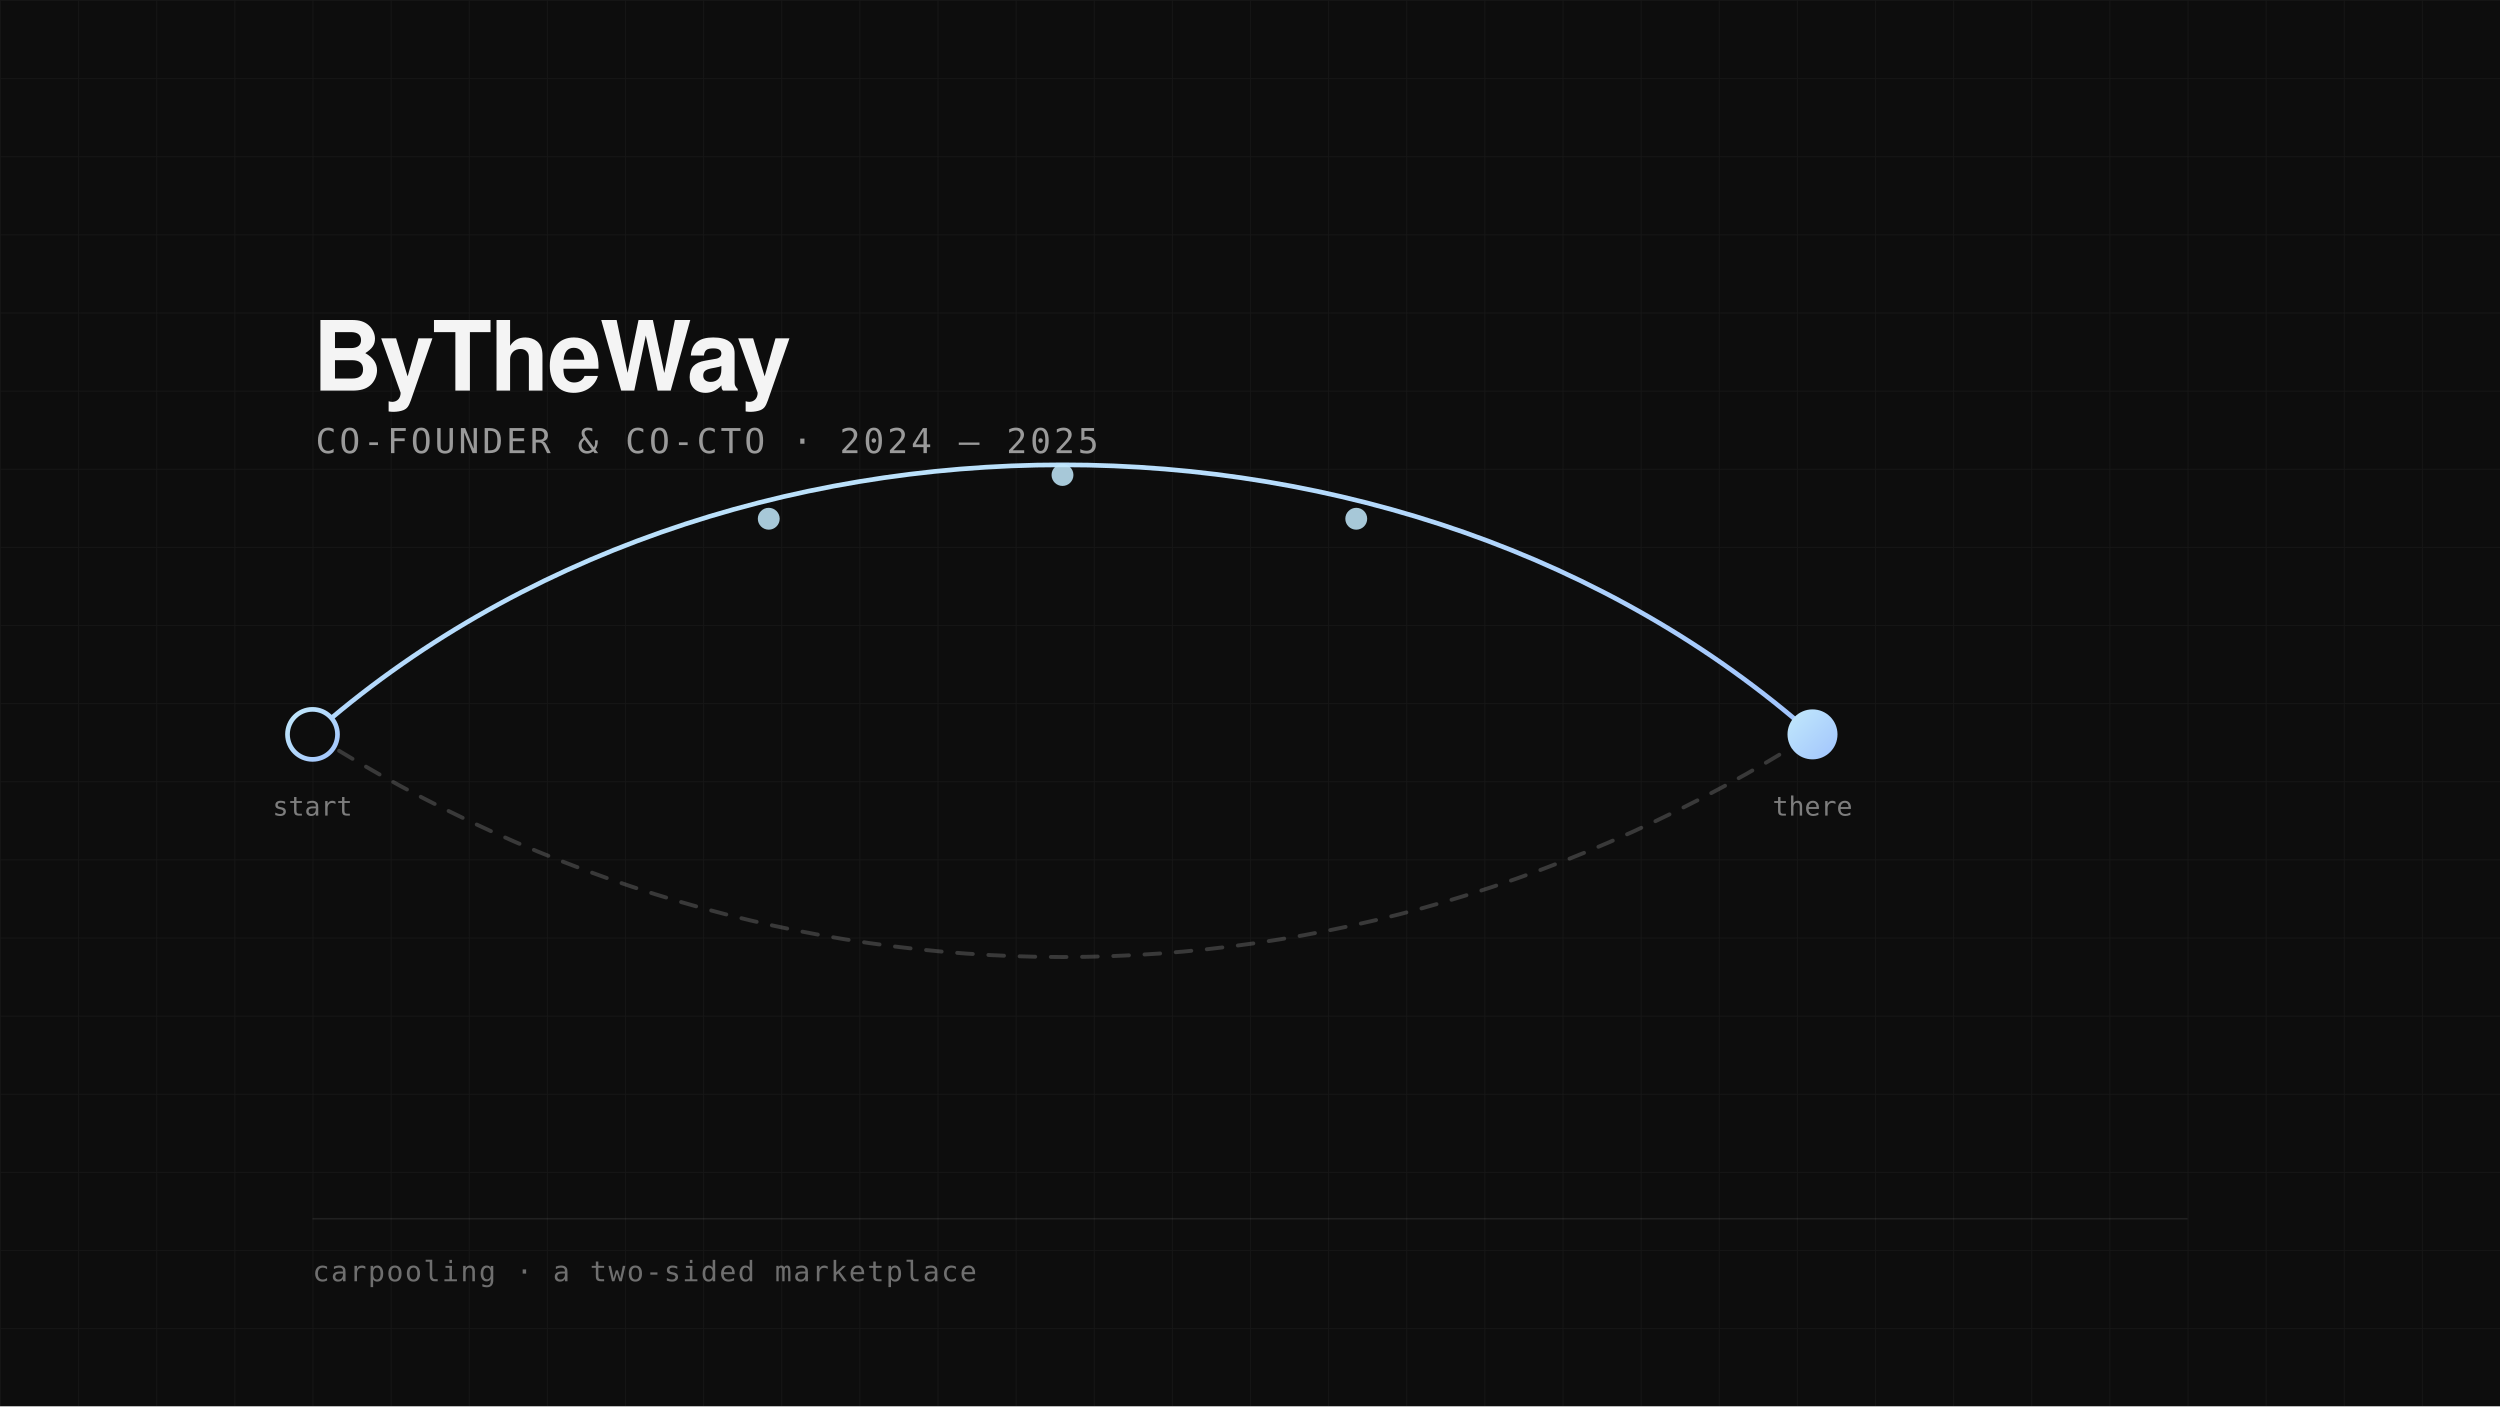
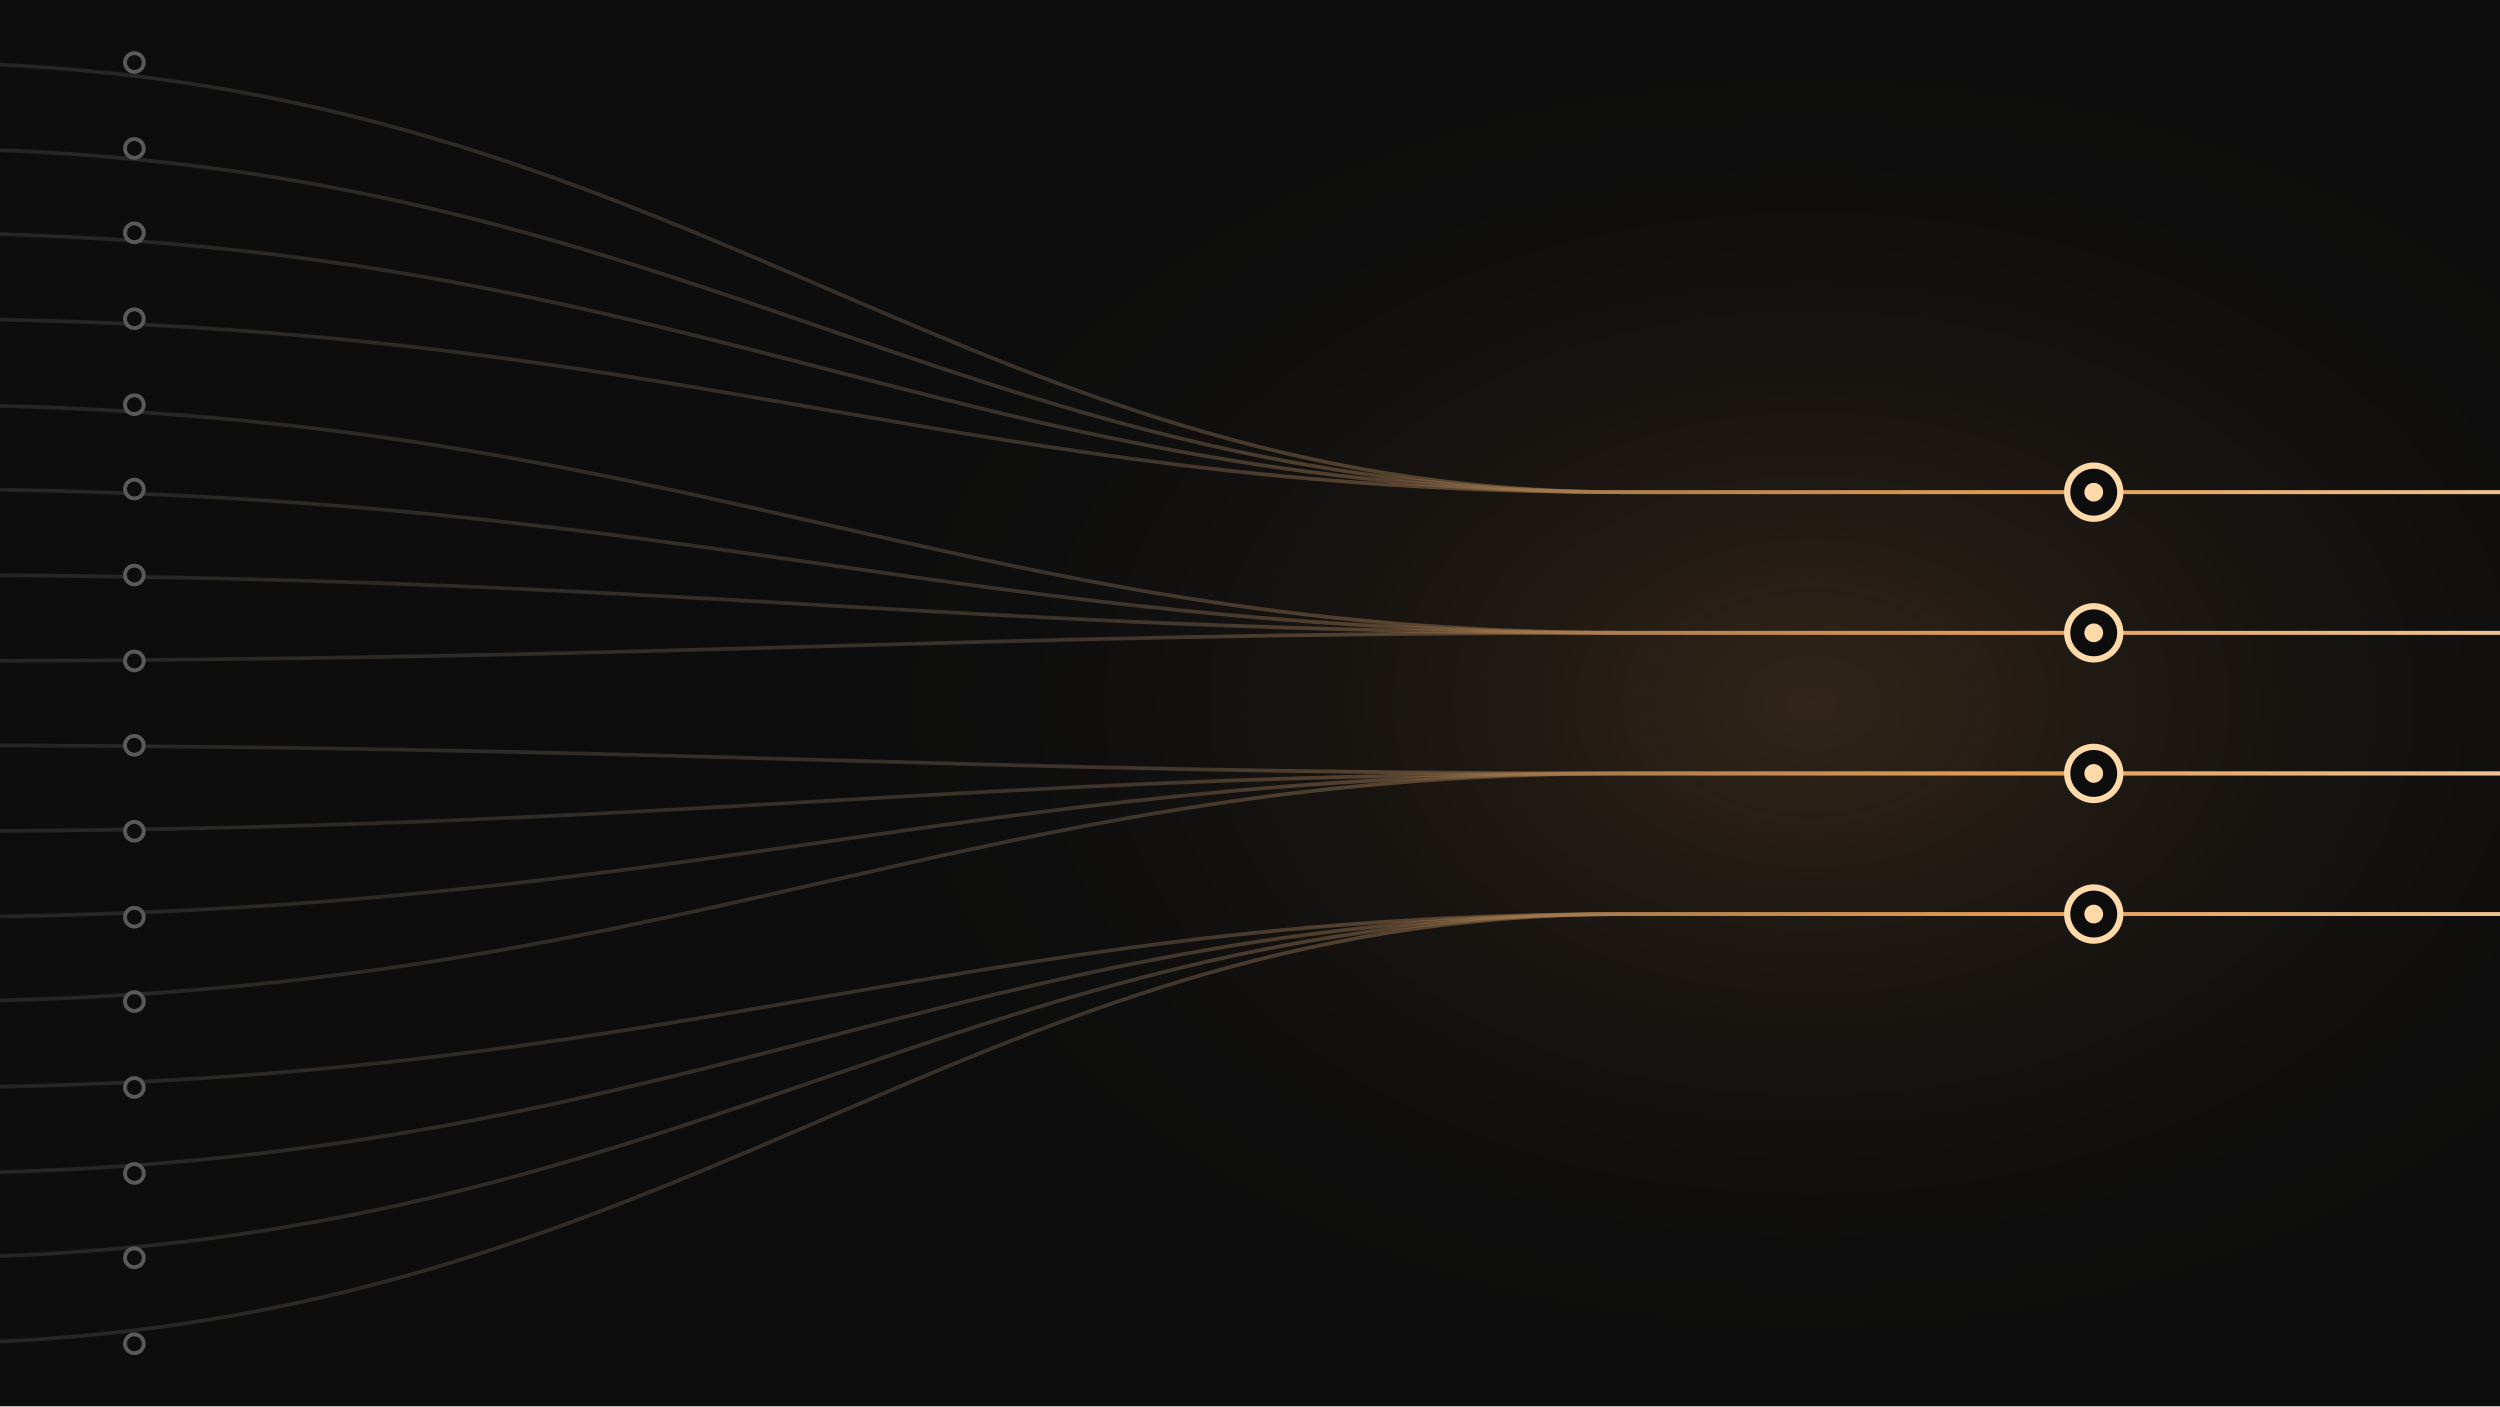
- <svg xmlns="http://www.w3.org/2000/svg" viewBox="0 0 1600 900" width="1600" height="900" role="img" aria-label="Bytheway">
+ <svg xmlns="http://www.w3.org/2000/svg" viewBox="0 0 1600 900" width="1600" height="900" role="img" aria-label="ByTheWay — separate journeys merging into shared rides">
  <defs>
-     <linearGradient id="bwAccent" x1="0" y1="0" x2="1" y2="1">
-       <stop offset="0%" stop-color="#c2e9fb" />
-       <stop offset="100%" stop-color="#a1c4fd" />
+     <linearGradient id="bwFlow" x1="0" y1="0" x2="1" y2="0">
+       <stop offset="0%" stop-color="#3a3a3a" />
+       <stop offset="45%" stop-color="#6b5a48" />
+       <stop offset="78%" stop-color="#F2A65A" />
+       <stop offset="100%" stop-color="#FFD9A8" />
    </linearGradient>
-     <pattern id="bwGrid" width="50" height="50" patternUnits="userSpaceOnUse">
-       <path d="M50 0 L0 0 0 50" fill="none" stroke="#ffffff" stroke-opacity="0.04" stroke-width="1" />
-     </pattern>
+     <linearGradient id="bwLane" x1="0" y1="0" x2="1" y2="0">
+       <stop offset="0%" stop-color="#F2A65A" stop-opacity="0" />
+       <stop offset="35%" stop-color="#F2A65A" stop-opacity="0.9" />
+       <stop offset="100%" stop-color="#FFD9A8" />
+     </linearGradient>
+     <radialGradient id="bwGlow">
+       <stop offset="0%" stop-color="#F2A65A" stop-opacity="0.160" />
+       <stop offset="30%" stop-color="#F2A65A" stop-opacity="0.083" />
+       <stop offset="55%" stop-color="#F2A65A" stop-opacity="0.035" />
+       <stop offset="78%" stop-color="#F2A65A" stop-opacity="0.010" />
+       <stop offset="100%" stop-color="#F2A65A" stop-opacity="0" />
+     </radialGradient>
  </defs>
  <rect width="1600" height="900" fill="#0d0d0d" />
-   <rect width="1600" height="900" fill="url(#bwGrid)" />
-   <g transform="translate(200 470)">
-     <path d="M0 0 C 260 -230, 700 -230, 960 0" fill="none" stroke="url(#bwAccent)" stroke-width="3" stroke-linecap="round" />
-     <path d="M0 0 C 300 190, 660 190, 960 0" fill="none" stroke="#ffffff" stroke-opacity="0.18" stroke-width="2.5" stroke-linecap="round" stroke-dasharray="10 10" />
-     <circle cx="0" cy="0" r="16" fill="#0d0d0d" stroke="url(#bwAccent)" stroke-width="3" />
-     <circle cx="960" cy="0" r="16" fill="url(#bwAccent)" />
-     <g fill="#c2e9fb" opacity="0.85">
-       <circle cx="292" cy="-138" r="7" />
-       <circle cx="480" cy="-166" r="7" />
-       <circle cx="668" cy="-138" r="7" />
-     </g>
-     <g font-family="ui-monospace, Menlo, Consolas, monospace" font-size="17" fill="#7d7d7d">
-       <text x="0" y="52" text-anchor="middle">start</text>
-       <text x="960" y="52" text-anchor="middle">there</text>
-     </g>
+   <ellipse cx="1160" cy="450" rx="620" ry="430" fill="url(#bwGlow)" />
+   <g fill="none" stroke="url(#bwFlow)" stroke-linecap="round">
+     <path d="M -60 40 C 430 40, 610 315, 1040 315 C 1280 315, 1420 315, 1660 315" stroke-width="2.4" opacity="0.5" />
+     <path d="M -60 95 C 430 95, 610 315, 1040 315 C 1280 315, 1420 315, 1660 315" stroke-width="2.4" opacity="0.5" />
+     <path d="M -60 149 C 430 149, 610 315, 1040 315 C 1280 315, 1420 315, 1660 315" stroke-width="2.4" opacity="0.5" />
+     <path d="M -60 204 C 430 204, 610 315, 1040 315 C 1280 315, 1420 315, 1660 315" stroke-width="2.4" opacity="0.5" />
+     <path d="M -60 259 C 430 259, 610 405, 1040 405 C 1280 405, 1420 405, 1660 405" stroke-width="2.4" opacity="0.5" />
+     <path d="M -60 313 C 430 313, 610 405, 1040 405 C 1280 405, 1420 405, 1660 405" stroke-width="2.4" opacity="0.5" />
+     <path d="M -60 368 C 430 368, 610 405, 1040 405 C 1280 405, 1420 405, 1660 405" stroke-width="2.4" opacity="0.5" />
+     <path d="M -60 423 C 430 423, 610 405, 1040 405 C 1280 405, 1420 405, 1660 405" stroke-width="2.4" opacity="0.5" />
+     <path d="M -60 477 C 430 477, 610 495, 1040 495 C 1280 495, 1420 495, 1660 495" stroke-width="2.4" opacity="0.5" />
+     <path d="M -60 532 C 430 532, 610 495, 1040 495 C 1280 495, 1420 495, 1660 495" stroke-width="2.4" opacity="0.5" />
+     <path d="M -60 587 C 430 587, 610 495, 1040 495 C 1280 495, 1420 495, 1660 495" stroke-width="2.4" opacity="0.5" />
+     <path d="M -60 641 C 430 641, 610 495, 1040 495 C 1280 495, 1420 495, 1660 495" stroke-width="2.4" opacity="0.5" />
+     <path d="M -60 696 C 430 696, 610 585, 1040 585 C 1280 585, 1420 585, 1660 585" stroke-width="2.4" opacity="0.5" />
+     <path d="M -60 751 C 430 751, 610 585, 1040 585 C 1280 585, 1420 585, 1660 585" stroke-width="2.4" opacity="0.5" />
+     <path d="M -60 805 C 430 805, 610 585, 1040 585 C 1280 585, 1420 585, 1660 585" stroke-width="2.4" opacity="0.5" />
+     <path d="M -60 860 C 430 860, 610 585, 1040 585 C 1280 585, 1420 585, 1660 585" stroke-width="2.4" opacity="0.5" />
  </g>
-   <g font-family="Helvetica, Arial, sans-serif" fill="#f4f4f4">
-     <text x="200" y="250" font-size="62" font-weight="600" letter-spacing="-1">ByTheWay</text>
-     <text x="202" y="290" font-size="22" fill="#9a9a9a" letter-spacing="2" font-family="ui-monospace, Menlo, Consolas, monospace">CO-FOUNDER &amp; CO-CTO · 2024 — 2025</text>
+   <g fill="none" stroke="url(#bwLane)" stroke-linecap="round">
+     <path d="M 720 315 C 980 315, 1240 315, 1660 315" stroke-width="7" />
+     <path d="M 720 405 C 980 405, 1240 405, 1660 405" stroke-width="7" />
+     <path d="M 720 495 C 980 495, 1240 495, 1660 495" stroke-width="7" />
+     <path d="M 720 585 C 980 585, 1240 585, 1660 585" stroke-width="7" />
  </g>
-   <g font-family="ui-monospace, Menlo, Consolas, monospace" font-size="18" fill="#6f6f6f" letter-spacing="1">
-     <text x="200" y="820">carpooling · a two-sided marketplace</text>
+   <g fill="#0d0d0d" stroke="#5a5a5a" stroke-width="2.5">
+     <circle cx="86" cy="40" r="6" />
+     <circle cx="86" cy="95" r="6" />
+     <circle cx="86" cy="149" r="6" />
+     <circle cx="86" cy="204" r="6" />
+     <circle cx="86" cy="259" r="6" />
+     <circle cx="86" cy="313" r="6" />
+     <circle cx="86" cy="368" r="6" />
+     <circle cx="86" cy="423" r="6" />
+     <circle cx="86" cy="477" r="6" />
+     <circle cx="86" cy="532" r="6" />
+     <circle cx="86" cy="587" r="6" />
+     <circle cx="86" cy="641" r="6" />
+     <circle cx="86" cy="696" r="6" />
+     <circle cx="86" cy="751" r="6" />
+     <circle cx="86" cy="805" r="6" />
+     <circle cx="86" cy="860" r="6" />
  </g>
-   <path d="M200 780 L1400 780" stroke="#ffffff" stroke-opacity="0.08" stroke-width="1" />
+   <circle cx="1340" cy="315" r="17" fill="#0d0d0d" stroke="#FFD9A8" stroke-width="4" />
+   <circle cx="1340" cy="315" r="6" fill="#FFD9A8" />
+   <circle cx="1340" cy="405" r="17" fill="#0d0d0d" stroke="#FFD9A8" stroke-width="4" />
+   <circle cx="1340" cy="405" r="6" fill="#FFD9A8" />
+   <circle cx="1340" cy="495" r="17" fill="#0d0d0d" stroke="#FFD9A8" stroke-width="4" />
+   <circle cx="1340" cy="495" r="6" fill="#FFD9A8" />
+   <circle cx="1340" cy="585" r="17" fill="#0d0d0d" stroke="#FFD9A8" stroke-width="4" />
+   <circle cx="1340" cy="585" r="6" fill="#FFD9A8" />
</svg>
